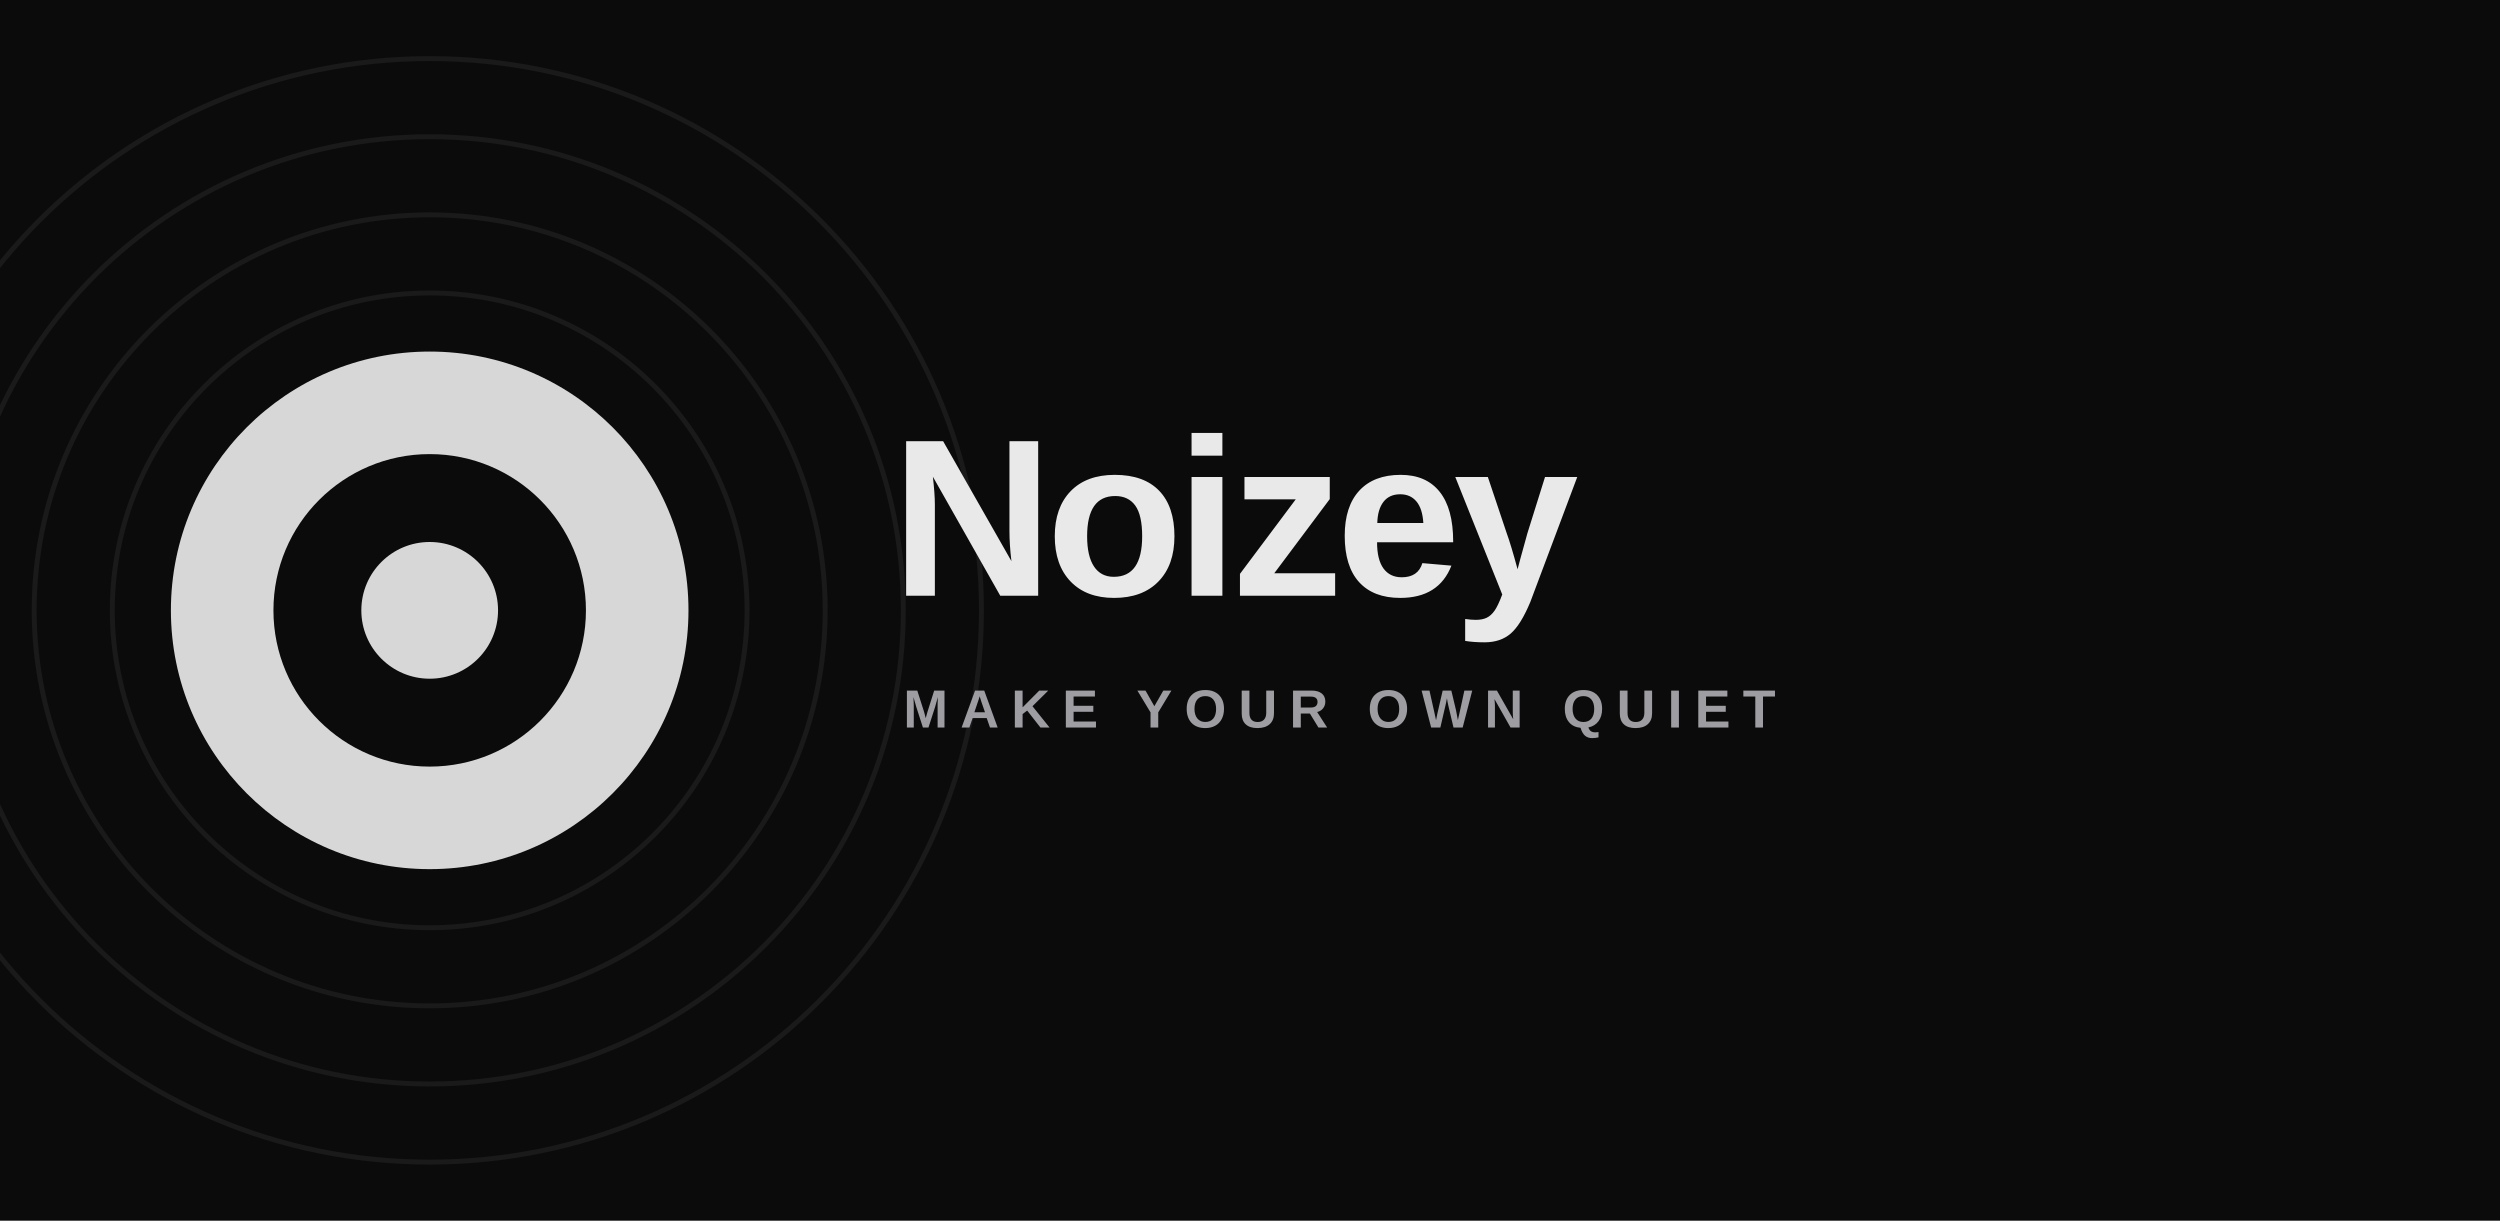
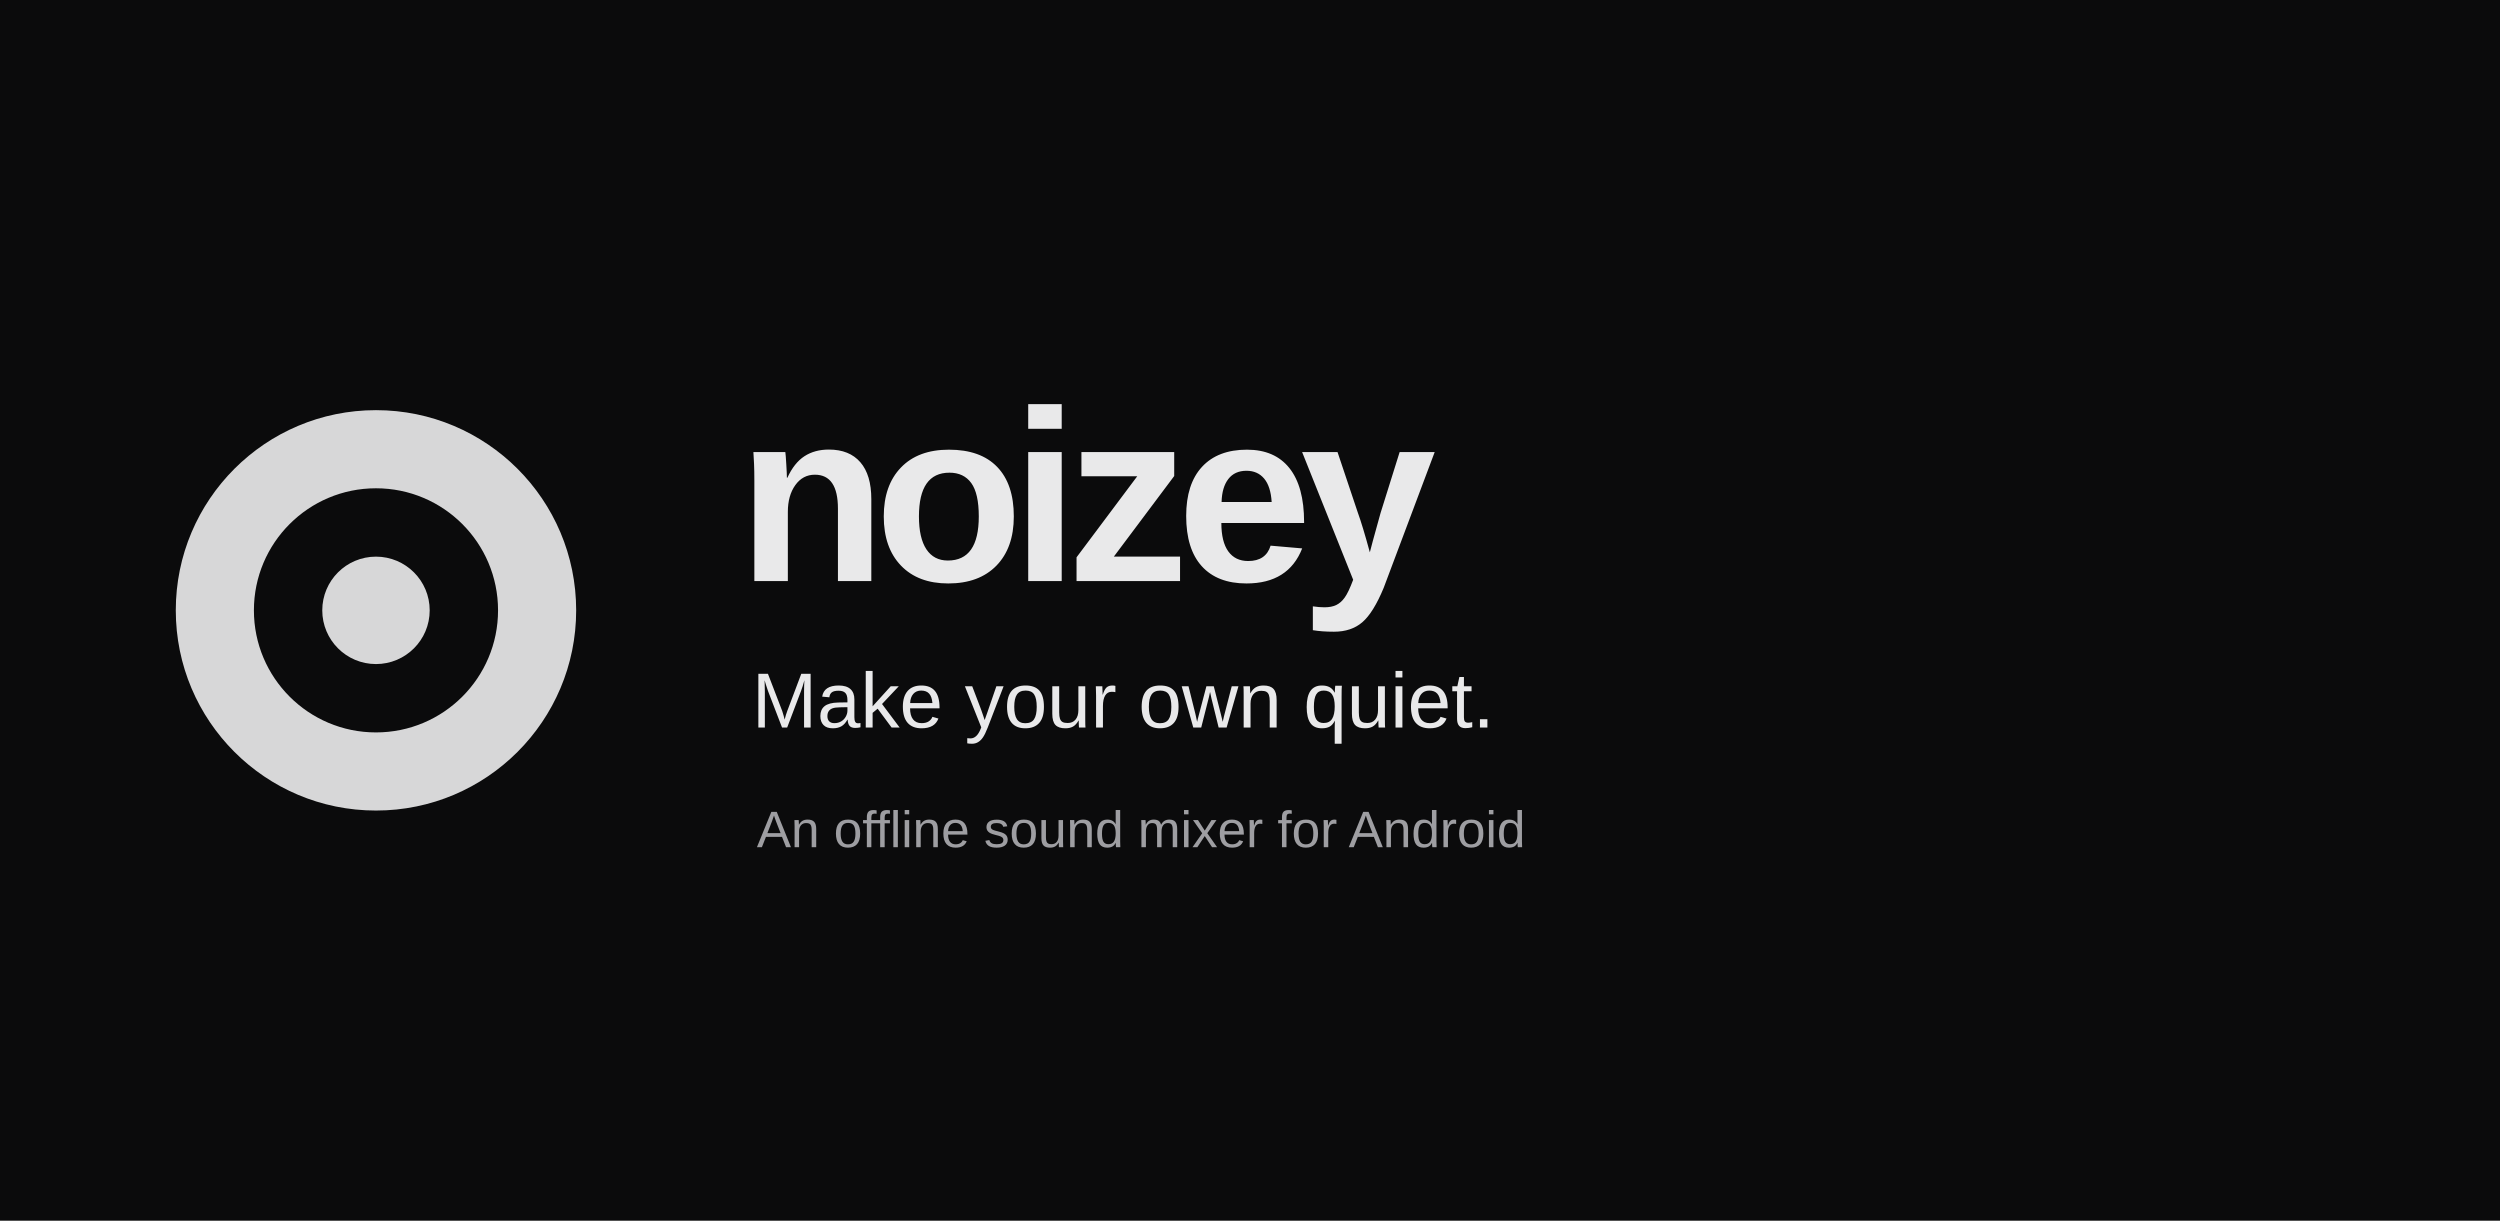
<svg xmlns="http://www.w3.org/2000/svg" width="1024" height="500" viewBox="0 0 1024 500">
  <rect width="1024" height="500" fill="#0B0B0C" />
-   <g fill="none" stroke="#D7D7D8" stroke-width="2" opacity="0.075">
-     <circle cx="176" cy="250" r="226" />
-     <circle cx="176" cy="250" r="194" />
-     <circle cx="176" cy="250" r="162" />
-     <circle cx="176" cy="250" r="130" />
+   <g transform="translate(72 168)">
+     <circle cx="82" cy="82" r="82" fill="#D7D7D8" />
+     <circle cx="82" cy="82" r="50" fill="#0B0B0C" />
+     <circle cx="82" cy="82" r="22" fill="#D7D7D8" />
  </g>
-   <g transform="translate(70 144)">
-     <circle cx="106" cy="106" r="106" fill="#D7D7D8" />
-     <circle cx="106" cy="106" r="64" fill="#0B0B0C" />
-     <circle cx="106" cy="106" r="28" fill="#D7D7D8" />
-   </g>
-   <text x="365" y="244" fill="#E9E9EA" font-family="Arial, Helvetica, sans-serif" font-size="92" font-weight="700" letter-spacing="-3">Noizey</text>
-   <text x="370" y="298" fill="#9E9EA2" font-family="Arial, Helvetica, sans-serif" font-size="22" font-weight="700" letter-spacing="5">MAKE YOUR OWN QUIET</text>
+   <text x="302" y="238" fill="#E9E9EA" font-family="Arial, Helvetica, sans-serif" font-size="100" font-weight="700" letter-spacing="-5">noizey</text>
+   <text x="308" y="298" fill="#E9E9EA" font-family="Arial, Helvetica, sans-serif" font-size="32">Make your own quiet.</text>
+   <text x="310" y="347" fill="#9E9EA2" font-family="Arial, Helvetica, sans-serif" font-size="21">An offline sound mixer for Android</text>
</svg>
